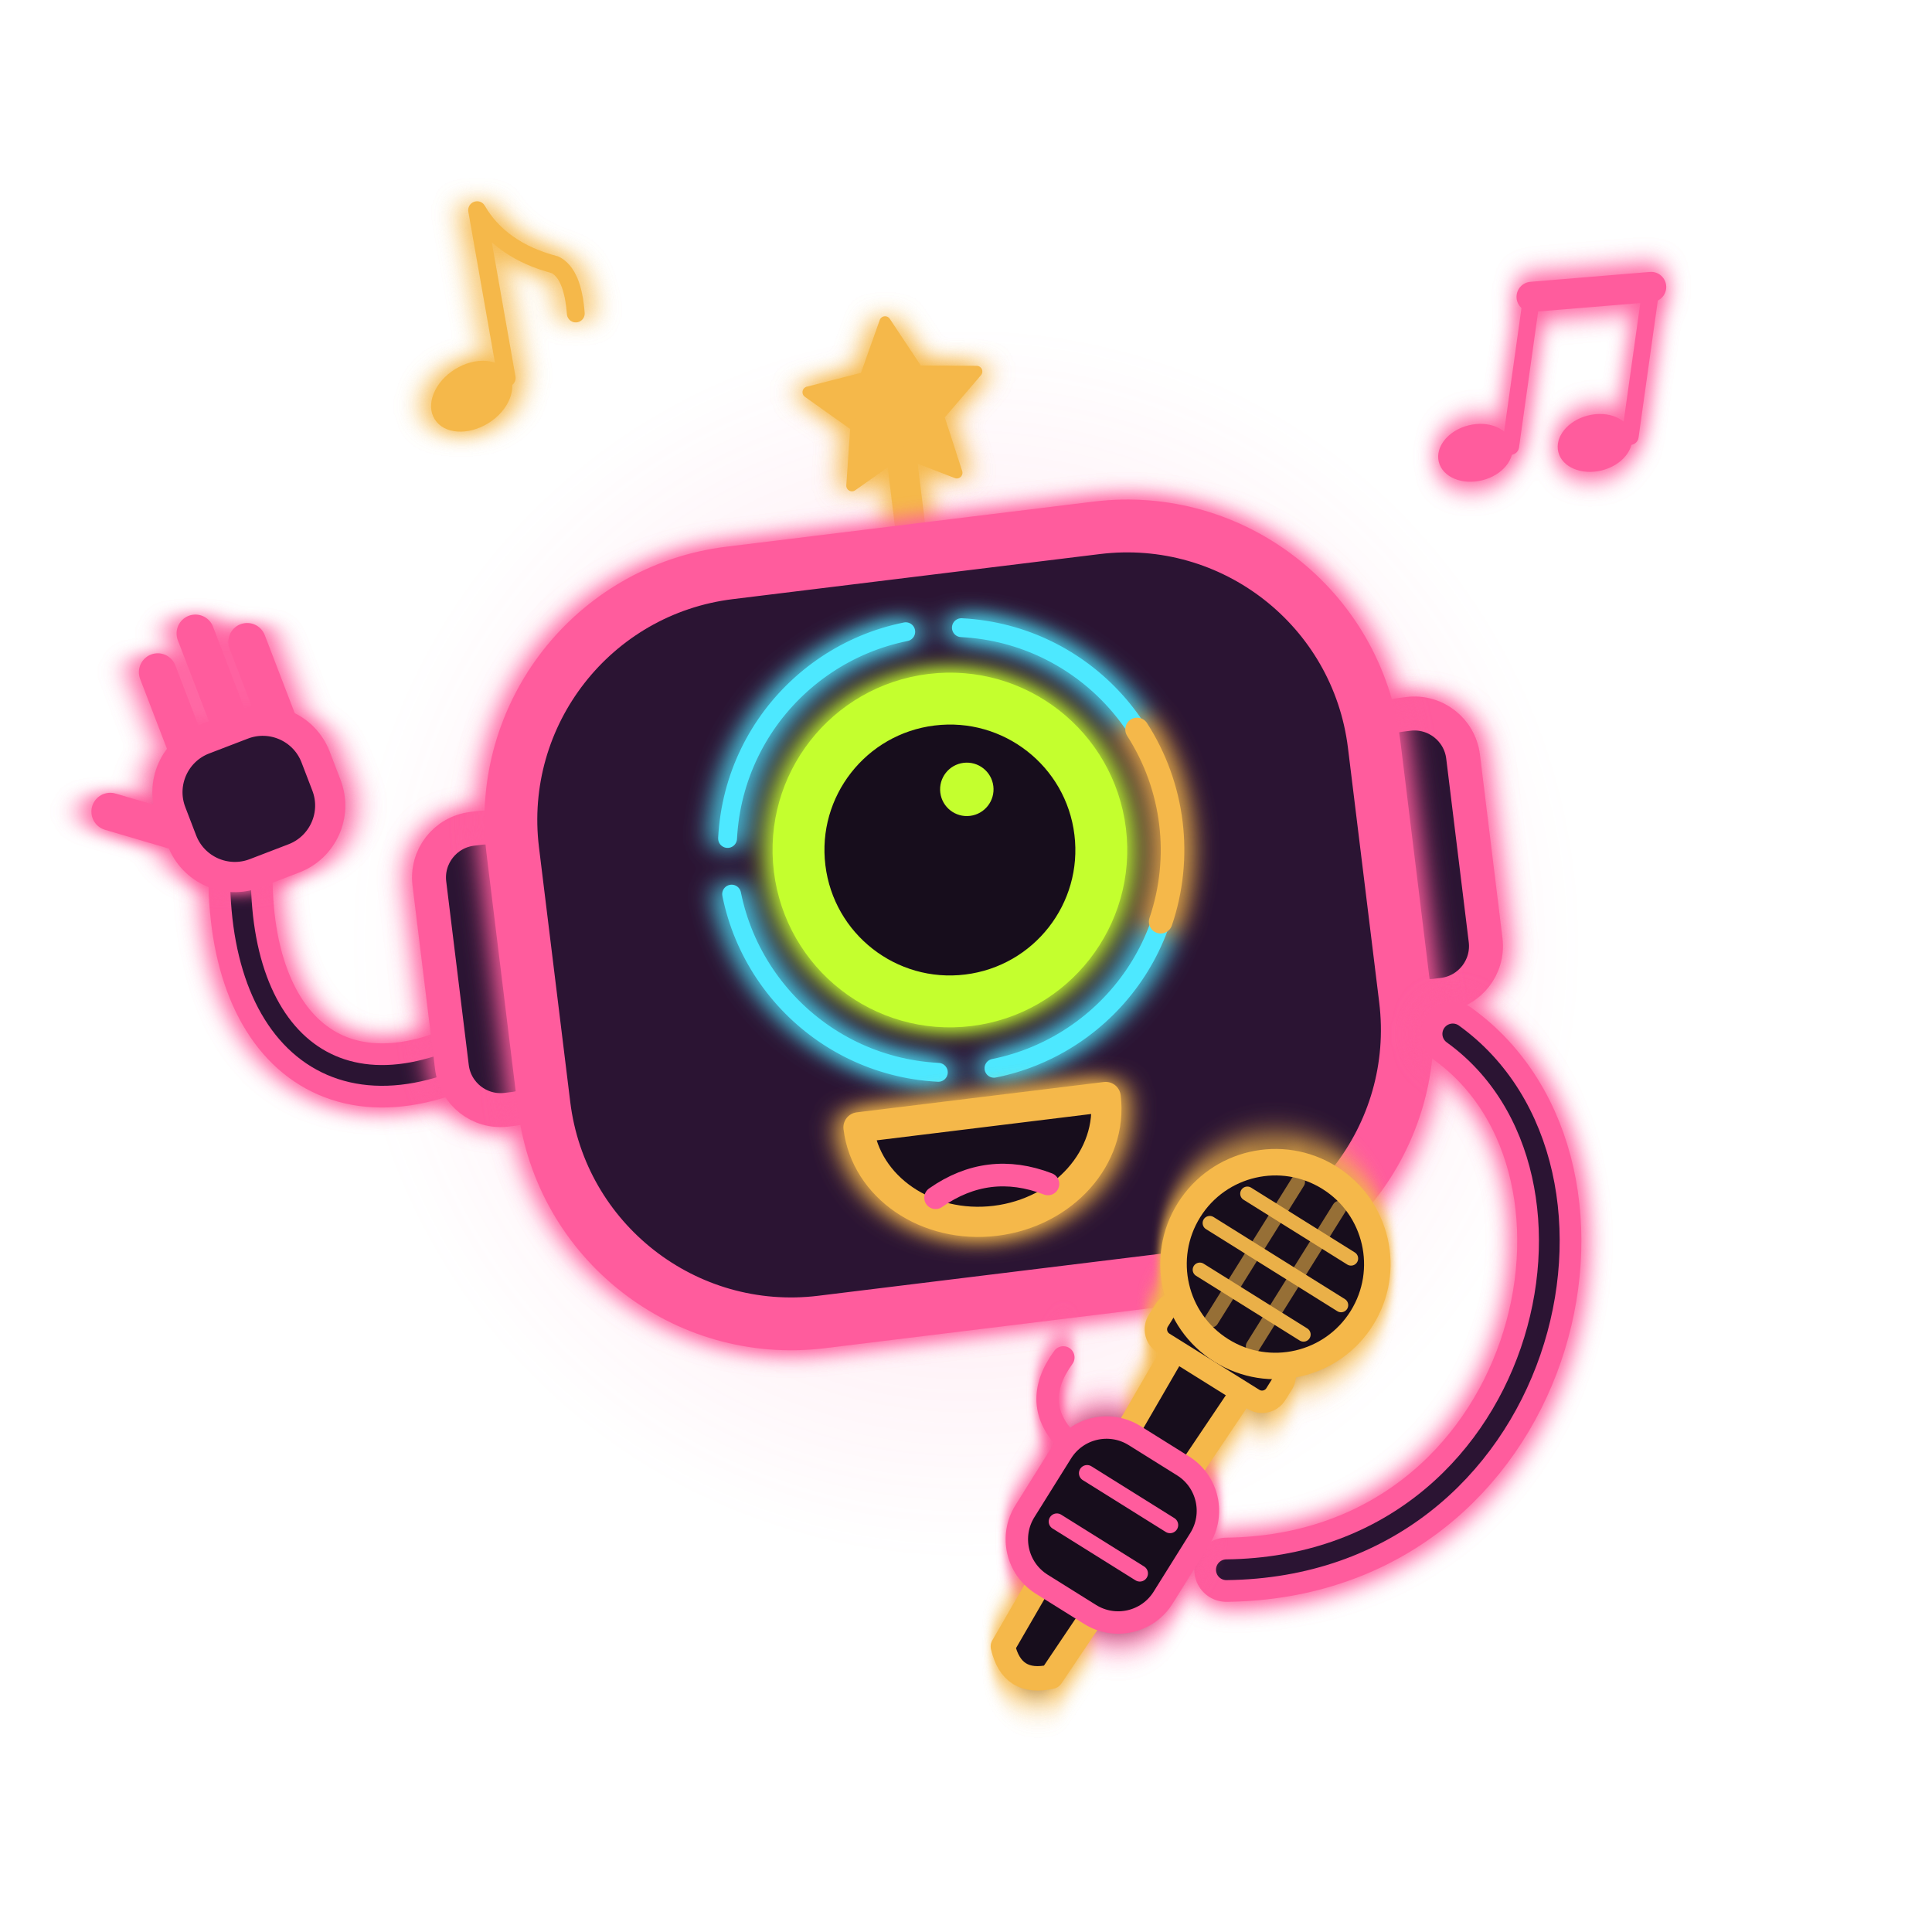
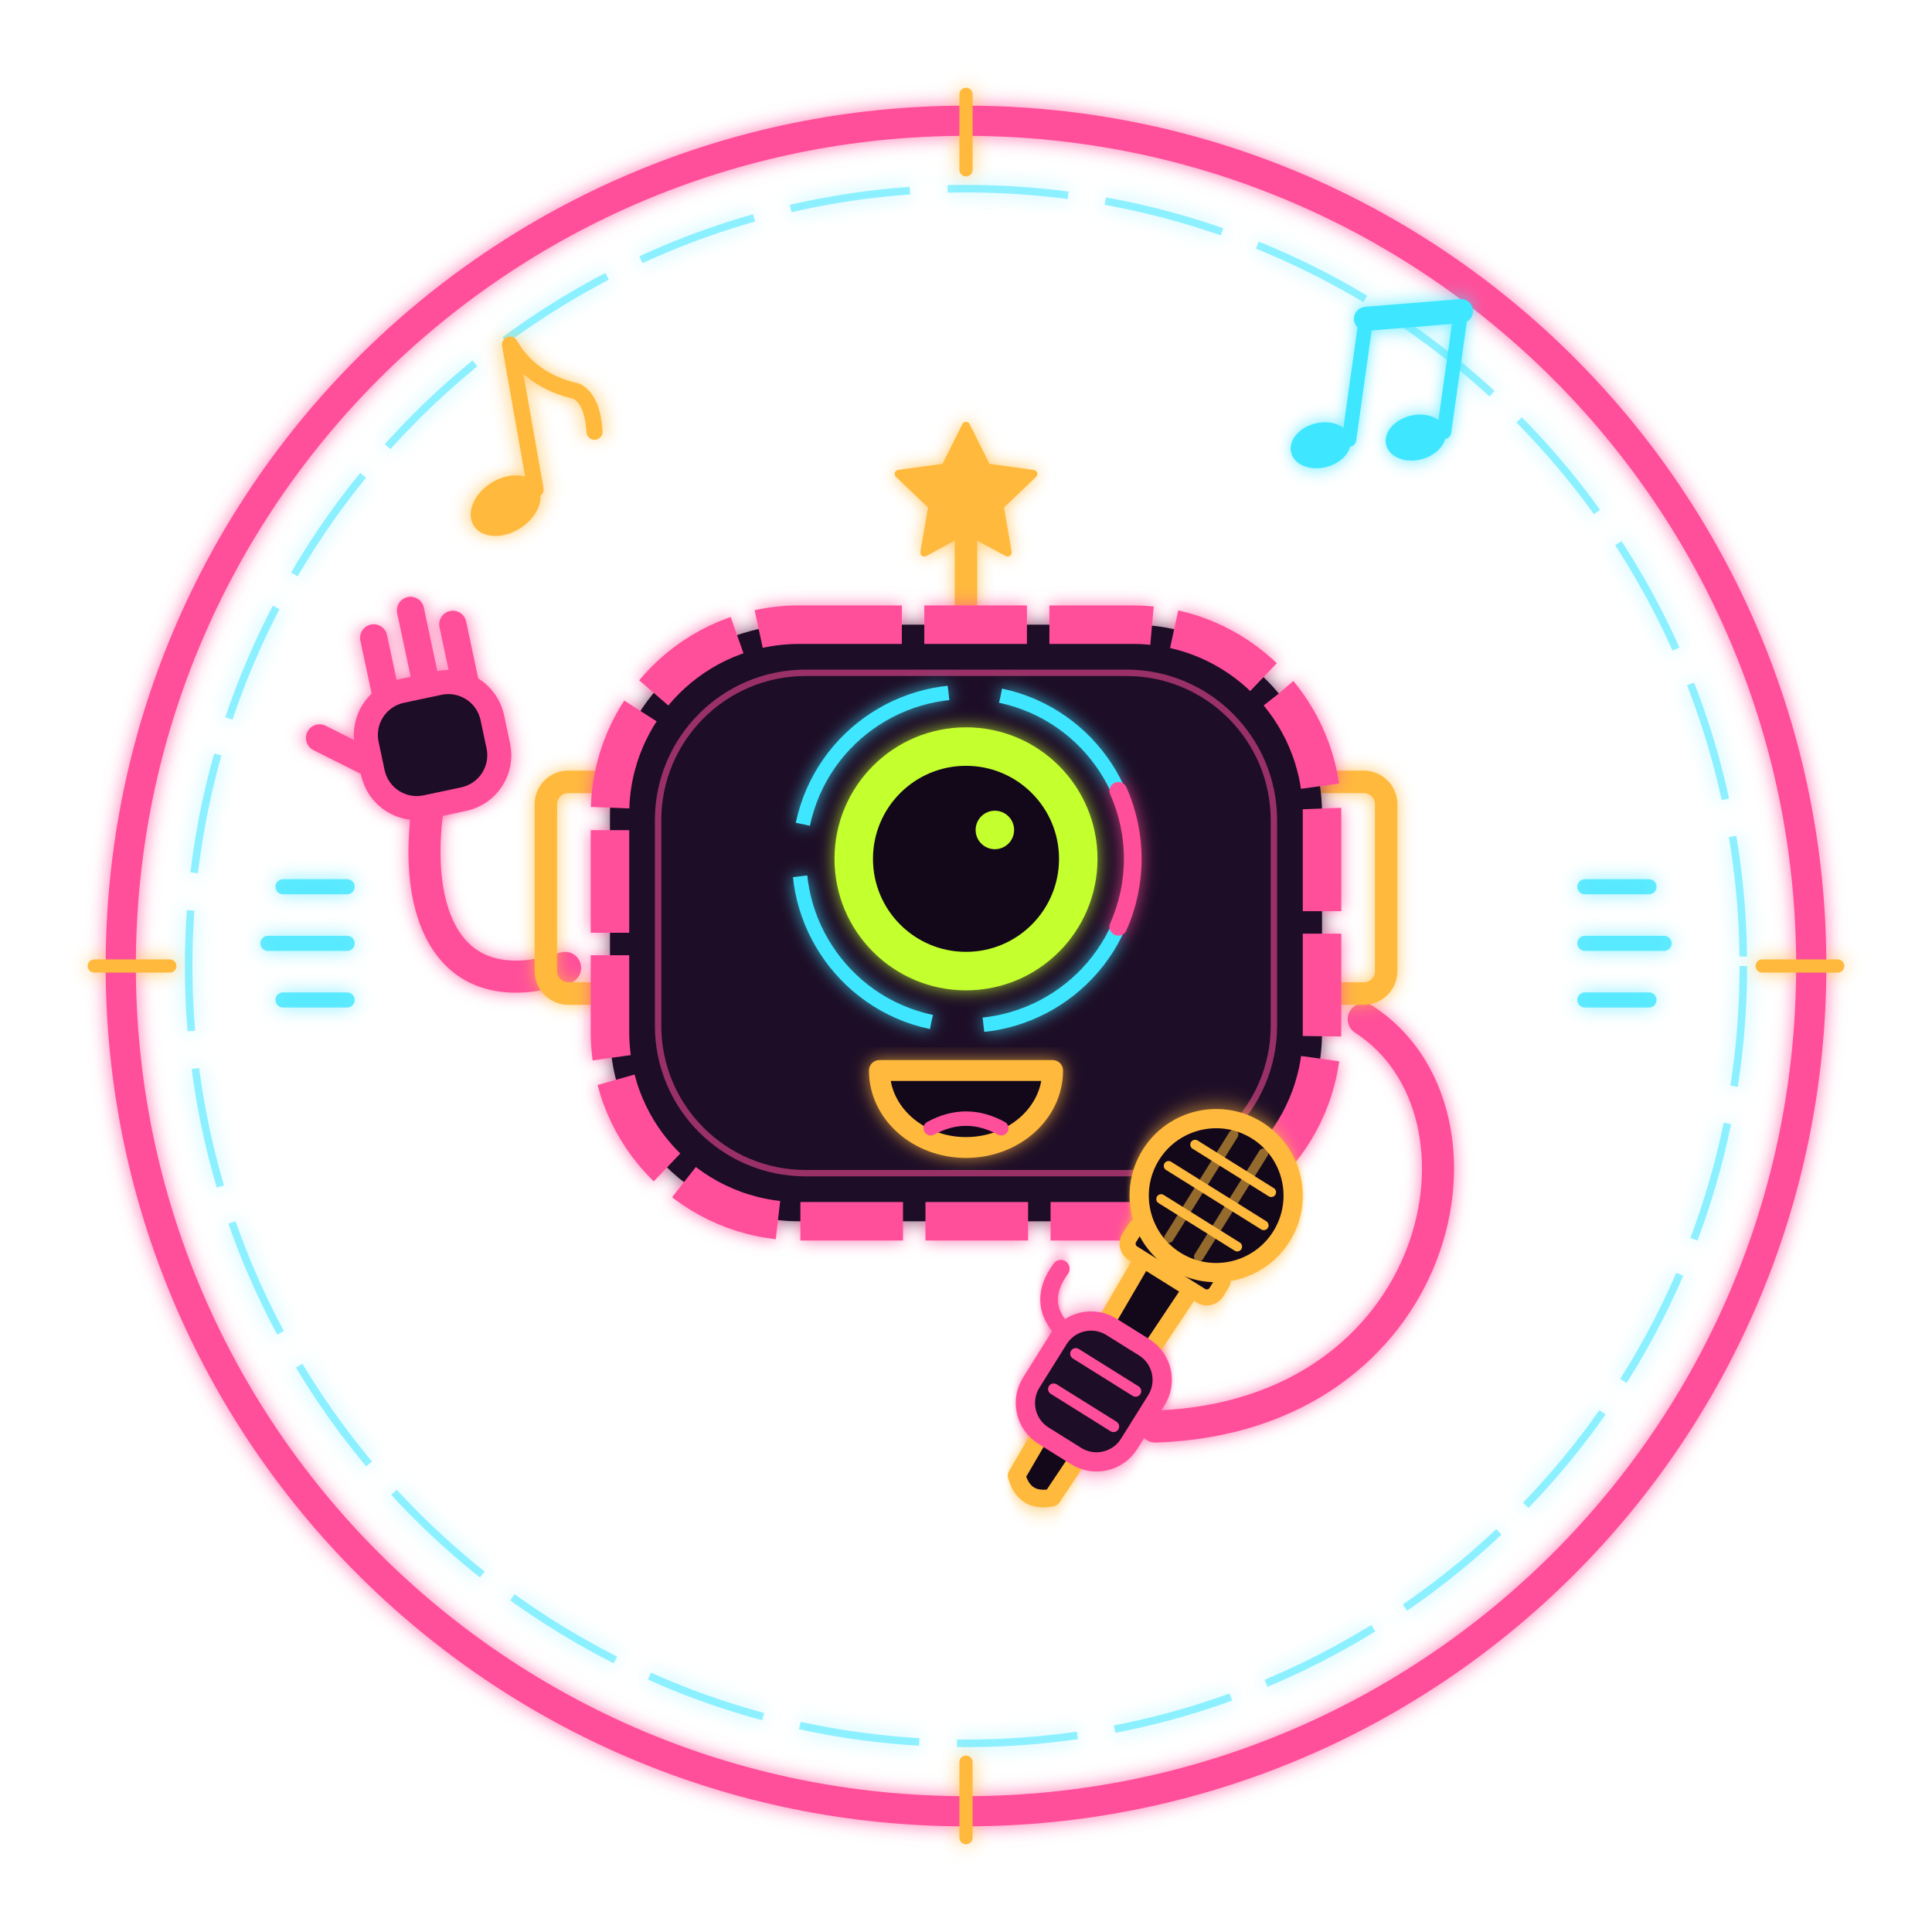
<svg xmlns="http://www.w3.org/2000/svg" viewBox="0 0 1024 1024" width="1024" height="1024">
  <defs>
-     <filter id="glow" x="-40%" y="-40%" width="180%" height="180%" color-interpolation-filters="sRGB">
-       <feGaussianBlur in="SourceGraphic" stdDeviation="7" result="b" />
+     <filter id="n" x="-30%" y="-30%" width="160%" height="160%" color-interpolation-filters="sRGB">
+       <feGaussianBlur in="SourceGraphic" stdDeviation="5" result="b" />
+       <feComponentTransfer in="b" result="g">
+         <feFuncA type="linear" slope=".75" />
+       </feComponentTransfer>
      <feMerge>
-         <feMergeNode in="b" />
-         <feMergeNode in="b" />
+         <feMergeNode in="g" />
        <feMergeNode in="SourceGraphic" />
      </feMerge>
    </filter>
-     <filter id="soft" x="-40%" y="-40%" width="180%" height="180%" color-interpolation-filters="sRGB">
-       <feGaussianBlur in="SourceGraphic" stdDeviation="16" result="b" />
-       <feMerge>
-         <feMergeNode in="b" />
-         <feMergeNode in="b" />
-         <feMergeNode in="SourceGraphic" />
-       </feMerge>
-     </filter>
-     <radialGradient id="bg" cx="0.5" cy="0.42" r="0.75">
-       <stop offset="0" stop-color="#3a1636" />
-       <stop offset="1" stop-color="#120914" />
-     </radialGradient>
-     <radialGradient id="halo">
-       <stop offset="0" stop-color="#ff5c9d" stop-opacity=".22" />
-       <stop offset="1" stop-color="#ff5c9d" stop-opacity="0" />
+     <radialGradient id="bg2" cx="0.5" cy="0.45" r="0.72">
+       <stop offset="0" stop-color="#2c1031" />
+       <stop offset="1" stop-color="#0c0510" />
    </radialGradient>
  </defs>
-   <circle cx="512" cy="500" r="330" fill="url(#halo)" />
-   <g transform="rotate(-7 512 520)">
-     <g filter="url(#glow)">
-       <path d="M512 286 V214" stroke="#f5b84a" stroke-width="16" stroke-linecap="round" />
-       <path d="M512 168 l14 28 31 4 -23 21 6 31 -28 -15 -28 15 6 -31 -23 -21 31 -4z" fill="#f5b84a" stroke="#f5b84a" stroke-width="6" stroke-linejoin="round" />
-     </g>
-     <path d="M262 520 C170 560 120 500 140 400" fill="none" stroke="#ff5c9d" stroke-width="34" stroke-linecap="round" filter="url(#glow)" />
-     <path d="M262 520 C170 560 120 500 140 400" fill="none" stroke="#2b1433" stroke-width="11" stroke-linecap="round" />
-     <g transform="translate(146 380) rotate(-14)" filter="url(#glow)" stroke="#ff5c9d" stroke-linecap="round" fill="#2b1433">
-       <path d="M-20 -30 V-82 M6 -36 V-94 M30 -30 V-80" stroke-width="20" />
-       <path d="M-36 4 l-34 -26" stroke-width="20" />
-       <rect x="-40" y="-40" width="82" height="76" rx="30" stroke-width="16" />
-     </g>
-     <g filter="url(#glow)" fill="#2b1433" stroke="#ff5c9d" stroke-width="18" stroke-linejoin="round">
-       <rect x="236" y="408" width="56" height="150" rx="26" />
-       <rect x="732" y="408" width="56" height="150" rx="26" />
-     </g>
-     <rect x="282" y="290" width="460" height="400" rx="132" fill="#2b1433" stroke="#ff5c9d" stroke-width="28" filter="url(#glow)" />
-     <g filter="url(#glow)">
-       <circle cx="512" cy="450" r="118" fill="none" stroke="#4de8ff" stroke-width="10" stroke-dasharray="155.697 29.657" transform="rotate(-80 512 450)" stroke-linecap="round" />
-       <path d="M618.253 398.674 A118 118 0 0 1 618.253 501.326" fill="none" stroke="#f5b84a" stroke-width="12.5" stroke-linecap="round" transform="translate(0 0)" />
-       <circle cx="512" cy="450" r="80.24" fill="#170d1c" stroke="#c4ff2e" stroke-width="27.5" />
-       <circle cx="504" cy="440" r="44.604" fill="#170d1c" stroke="#170d1c" stroke-width="2" />
-       <circle cx="524.815" cy="419.185" r="14.16" fill="#c4ff2e" />
-     </g>
-     <g filter="url(#glow)">
-       <path d="M446 590 h132 a66 58 0 0 1 -132 0 z" fill="#170d1c" stroke="#f5b84a" stroke-width="16" stroke-linejoin="round" />
-       <path d="M482 632 q30 -16 60 0" fill="none" stroke="#ff5c9d" stroke-width="12" stroke-linecap="round" />
+   <g filter="url(#n)" fill="none">
+     <circle cx="512" cy="512" r="448" stroke="#ff4f9a" stroke-width="16" />
+     <circle cx="512" cy="512" r="412" stroke="#3fe6ff" stroke-width="4" opacity=".55" stroke-dasharray="64 20" />
+     <path d="M512 50 v40 M512 934 v40 M50 512 h40 M934 512 h40" stroke="#ffb93d" stroke-width="7" stroke-linecap="round" />
+     <g stroke="#3fe6ff" stroke-width="8" stroke-linecap="round" opacity=".8">
+       <path d="M150 470 h34 M142 500 h42 M150 530 h34" />
+       <path d="M840 470 h34 M840 500 h42 M840 530 h34" />
    </g>
  </g>
-   <path d="M770 548 C870 620 820 830 650 832" fill="none" stroke="#ff5c9d" stroke-width="34" stroke-linecap="round" filter="url(#glow)" />
-   <path d="M770 548 C870 620 820 830 650 832" fill="none" stroke="#2b1433" stroke-width="11" stroke-linecap="round" />
-   <g transform="translate(676 670) rotate(32) scale(1.08)" filter="url(#glow)">
-     <path d="M-20 52 L-14 230 Q0 244 14 230 L20 52 Z" fill="#170d1c" stroke="#f5b84a" stroke-width="12" stroke-linejoin="round" />
-     <rect x="-34" y="40" width="68" height="22" rx="8" fill="#170d1c" stroke="#f5b84a" stroke-width="11" />
-     <circle cx="0" cy="0" r="50" fill="#170d1c" stroke="#f5b84a" stroke-width="13" />
-     <g stroke="#f5b84a" stroke-width="7" stroke-linecap="round" opacity=".95">
-       <path d="M-30 -22 H30 M-38 0 H38 M-30 22 H30" />
-       <path d="M-12 -40 V40 M12 -40 V40" opacity=".6" />
+   <g transform="translate(512 530) scale(0.85) translate(-512 -540)">
+     <g filter="url(#n)" fill="none" stroke="#ff4f9a" stroke-width="20" stroke-linecap="round">
+       <path d="M262 520 C185 545 165 480 178 410" />
+       <path d="M760 552 C850 610 810 800 630 806" />
    </g>
-     <g stroke="#ff5c9d" stroke-linecap="round" stroke-linejoin="round">
-       <rect x="-40" y="108" width="80" height="86" rx="26" fill="#170d1c" stroke-width="11" />
-       <path d="M-24 136 H24 M-24 164 H24" stroke-width="8" />
-       <path d="M-40 128 q-26 -6 -24 -34" fill="none" stroke-width="11" />
+     <g transform="translate(180 384) rotate(-12)" filter="url(#n)" fill="#1d0d26" stroke="#ff4f9a" stroke-linecap="round" stroke-linejoin="round">
+       <path d="M-22 -30 V-76 M4 -36 V-88 M28 -30 V-74 M-38 2 l-30 -24" stroke-width="17" />
+       <rect x="-40" y="-40" width="80" height="74" rx="28" stroke-width="15" />
+     </g>
+     <g filter="url(#n)">
+       <path d="M512 296 V226" stroke="#ffb93d" stroke-width="14" stroke-linecap="round" />
+       <path d="M512 182 l13 26 29 4 -21 20 5 29 -26 -14 -26 14 5 -29 -21 -20 29 -4z" fill="#ffb93d" stroke="#ffb93d" stroke-width="5" stroke-linejoin="round" />
+     </g>
+     <g filter="url(#n)" fill="none" stroke="#ffb93d" stroke-width="14" stroke-linejoin="round" stroke-linecap="round">
+       <path d="M290 404 h-26 a14 14 0 0 0 -14 14 v104 a14 14 0 0 0 14 14 h26" />
+       <path d="M734 404 h26 a14 14 0 0 1 14 14 v104 a14 14 0 0 1 -14 14 h-26" />
+     </g>
+     <rect x="290" y="306" width="444" height="372" rx="118" fill="#1d0d26" stroke="#ff4f9a" stroke-width="24" stroke-dasharray="64 14" filter="url(#n)" />
+     <rect x="320" y="336" width="384" height="312" rx="92" fill="none" stroke="#ff4f9a" stroke-width="4" opacity=".55" />
+     <g filter="url(#n)">
+       <circle cx="512" cy="452" r="104" fill="none" stroke="#3fe6ff" stroke-width="9" stroke-dasharray="130.69 32.673" transform="rotate(-78 512 452)" />
+       <path d="M606.961 409.593 A104 104 0 0 1 606.961 494.407" fill="none" stroke="#ff4f9a" stroke-width="11" stroke-linecap="round" />
+       <circle cx="512" cy="452" r="70" fill="#12081a" stroke="#c4ff2e" stroke-width="24" />
+       <circle cx="530" cy="434" r="12" fill="#c4ff2e" />
+     </g>
+     <g filter="url(#n)">
+       <path d="M458 584 h108 a54 48 0 0 1 -108 0 z" fill="#12081a" stroke="#ffb93d" stroke-width="13" stroke-linejoin="round" />
+       <path d="M490 620 q22 -12 44 0" fill="none" stroke="#ff4f9a" stroke-width="9" stroke-linecap="round" />
+     </g>
+     <g transform="translate(668 662) rotate(32)" filter="url(#n)">
+       <path d="M-18 50 L-13 214 Q0 226 13 214 L18 50 Z" fill="#12081a" stroke="#ffb93d" stroke-width="11" stroke-linejoin="round" />
+       <rect x="-32" y="38" width="64" height="20" rx="7" fill="#12081a" stroke="#ffb93d" stroke-width="10" />
+       <circle r="48" fill="#12081a" stroke="#ffb93d" stroke-width="12" />
+       <path d="M-28 -20 H28 M-35 0 H35 M-28 20 H28" stroke="#ffb93d" stroke-width="6" stroke-linecap="round" />
+       <path d="M-11 -38 V38 M11 -38 V38" stroke="#ffb93d" stroke-width="6" stroke-linecap="round" opacity=".55" />
+       <g stroke="#ff4f9a" stroke-linecap="round" stroke-linejoin="round">
+         <rect x="-36" y="104" width="72" height="80" rx="24" fill="#1d0d26" stroke-width="12" />
+         <path d="M-22 130 H22 M-22 156 H22" stroke-width="7" />
+         <path d="M-36 122 q-24 -6 -22 -32" fill="none" stroke-width="11" />
+       </g>
    </g>
  </g>
-   <g transform="translate(250 210) rotate(-10) scale(1.05)" filter="url(#glow)">
-     <ellipse cx="0" cy="0" rx="22" ry="16" transform="rotate(-22)" fill="#f5b84a" />
-     <path d="M19 -6 V-92 q8 22 34 34 q8 6 6 26" fill="none" stroke="#f5b84a" stroke-width="9" stroke-linecap="round" stroke-linejoin="round" />
+   <g transform="translate(268 268) rotate(-10) scale(0.95)" filter="url(#n)">
+     <ellipse rx="21" ry="15" transform="rotate(-22)" fill="#ffb93d" />
+     <path d="M18 -6 V-88 q8 22 32 32 q8 6 6 24" fill="none" stroke="#ffb93d" stroke-width="9" stroke-linecap="round" stroke-linejoin="round" />
  </g>
-   <g transform="translate(782 240) rotate(8) scale(1)" filter="url(#glow)">
-     <ellipse cx="0" cy="0" rx="20" ry="15" transform="rotate(-22)" fill="#ff5c9d" />
-     <ellipse cx="62" cy="-14" rx="20" ry="15" transform="rotate(-22 62 -14)" fill="#ff5c9d" />
-     <path d="M18 -6 V-86 L80 -100 V-20" fill="none" stroke="#ff5c9d" stroke-width="9" stroke-linecap="round" stroke-linejoin="round" />
-     <path d="M18 -86 L80 -100" stroke="#ff5c9d" stroke-width="16" stroke-linecap="round" />
+   <g transform="translate(700 236) rotate(8) scale(0.85)" filter="url(#n)">
+     <ellipse rx="19" ry="14" transform="rotate(-22)" fill="#3fe6ff" />
+     <ellipse cx="58" cy="-13" rx="19" ry="14" transform="rotate(-22 58 -13)" fill="#3fe6ff" />
+     <path d="M17 -6 V-82 L75 -95 V-19" fill="none" stroke="#3fe6ff" stroke-width="9" stroke-linecap="round" stroke-linejoin="round" />
+     <path d="M17 -82 L75 -95" stroke="#3fe6ff" stroke-width="15" stroke-linecap="round" />
  </g>
</svg>
